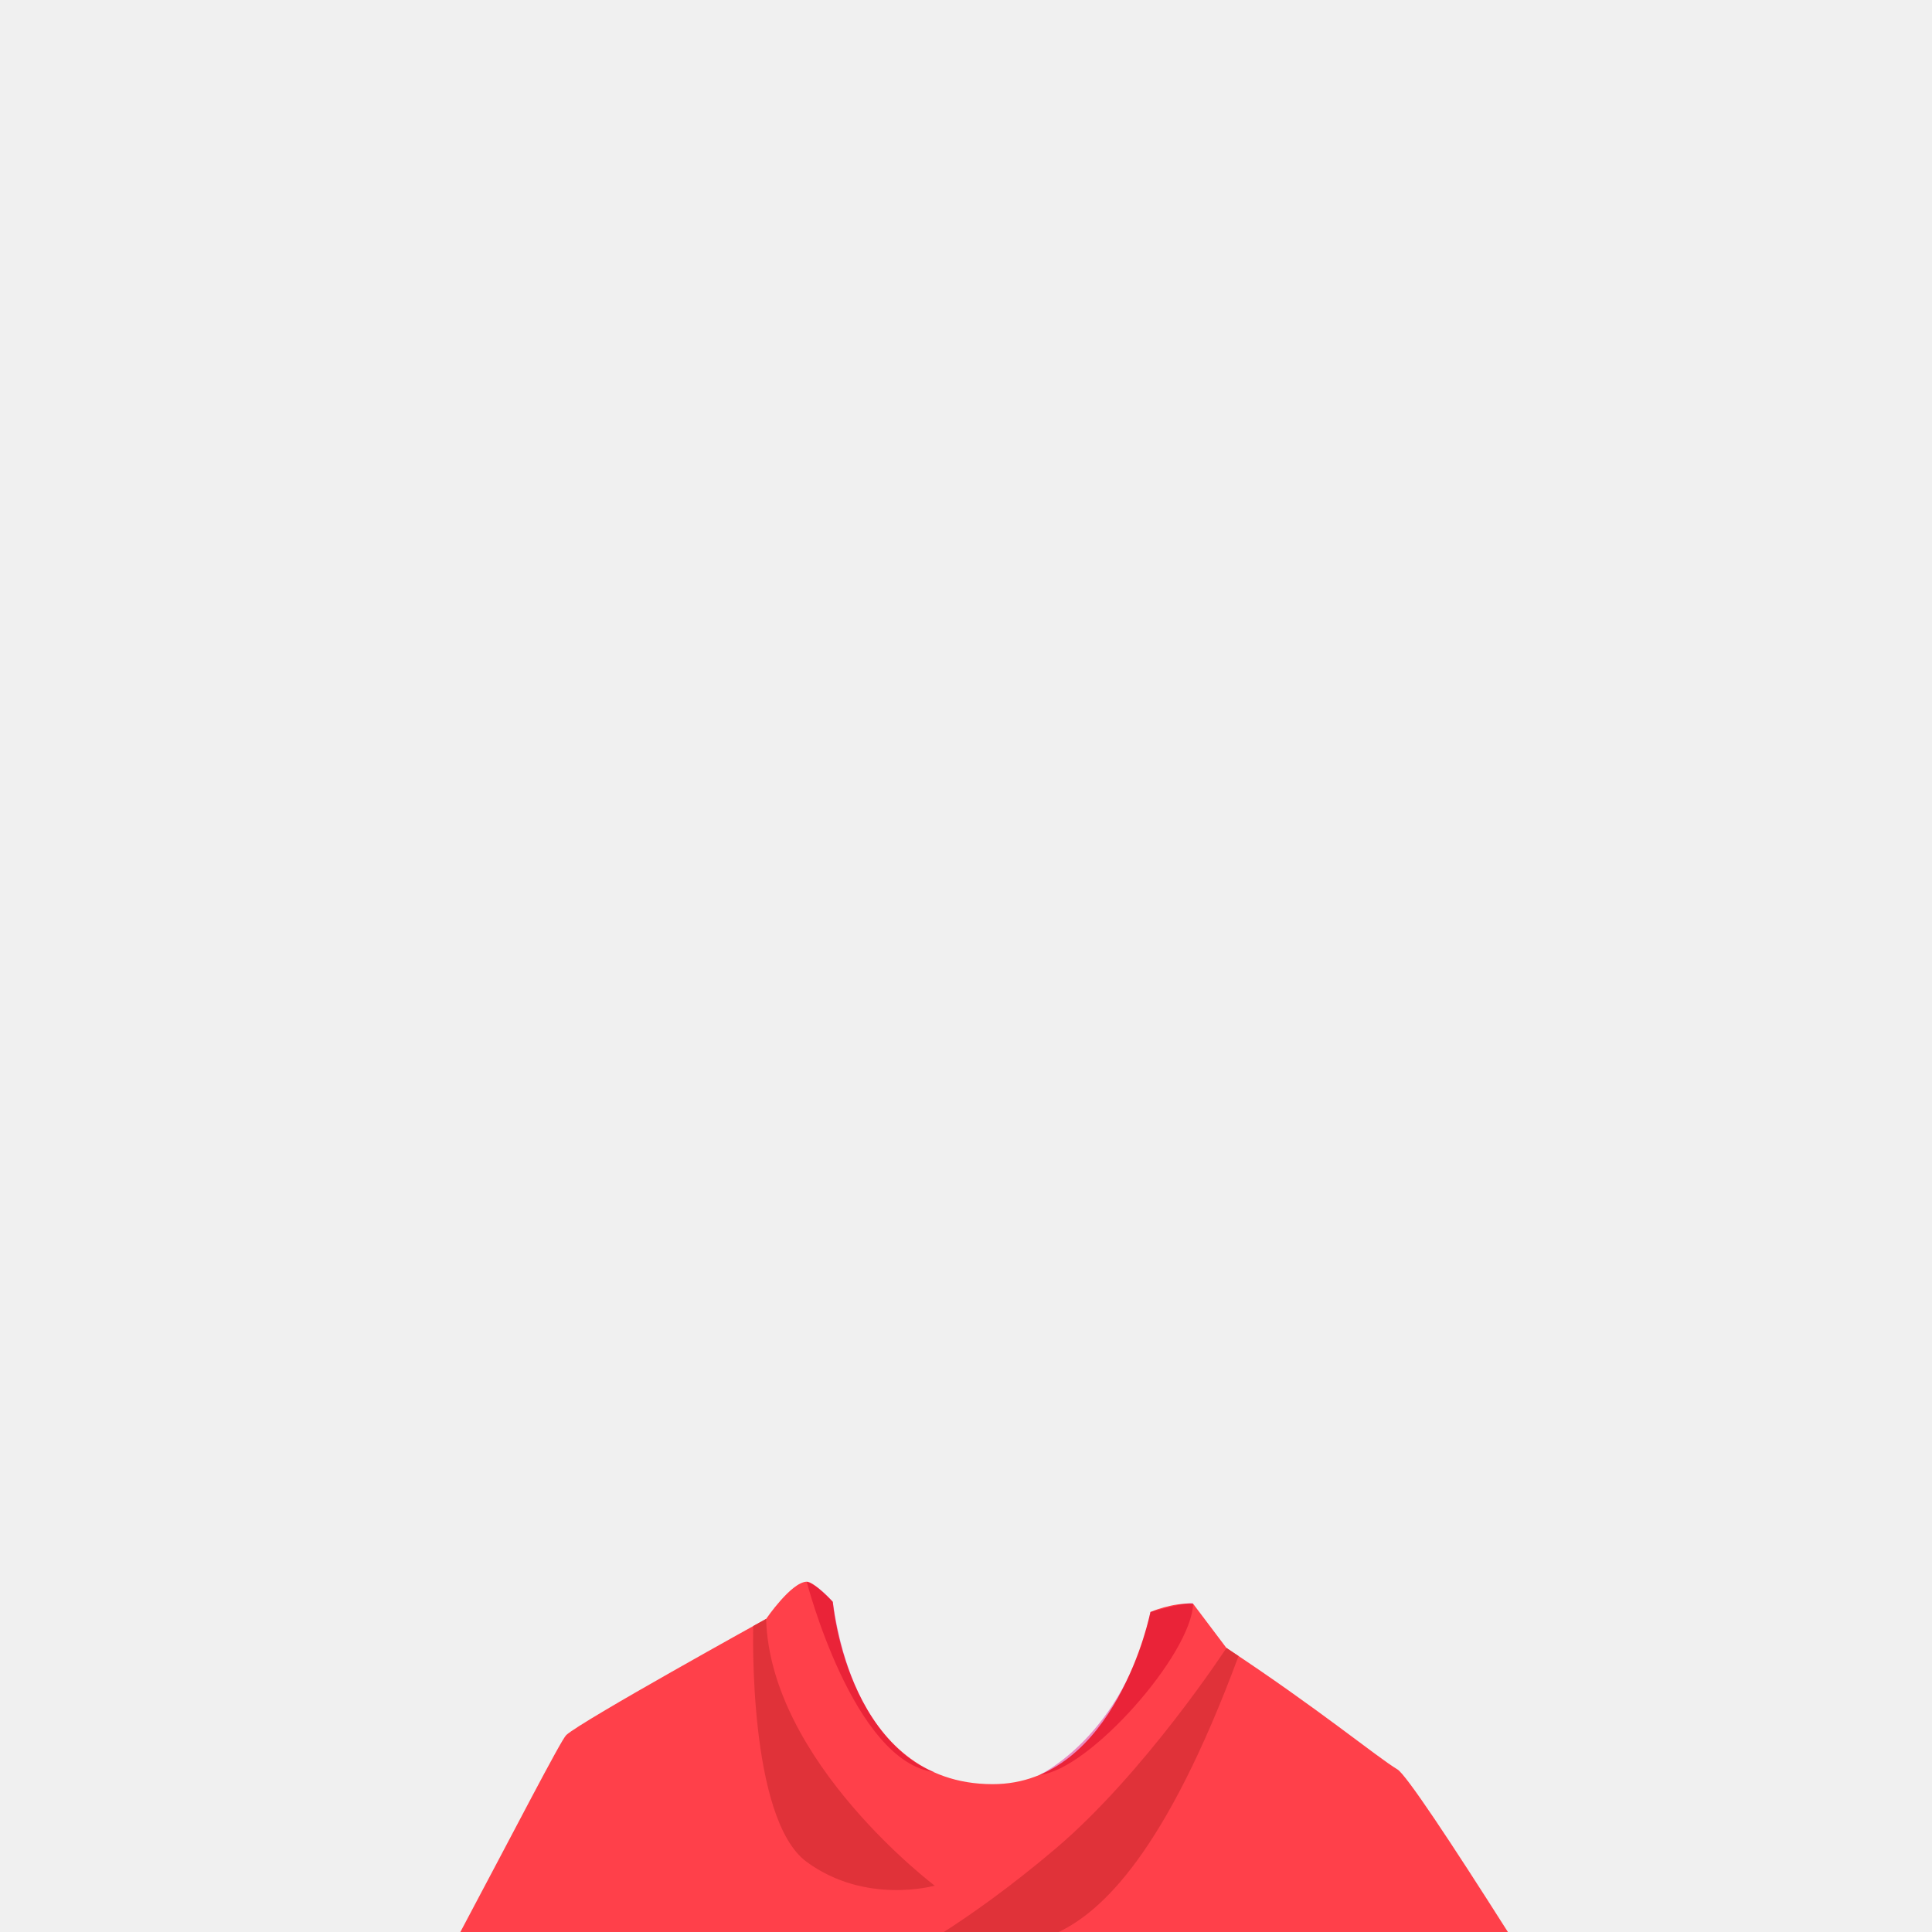
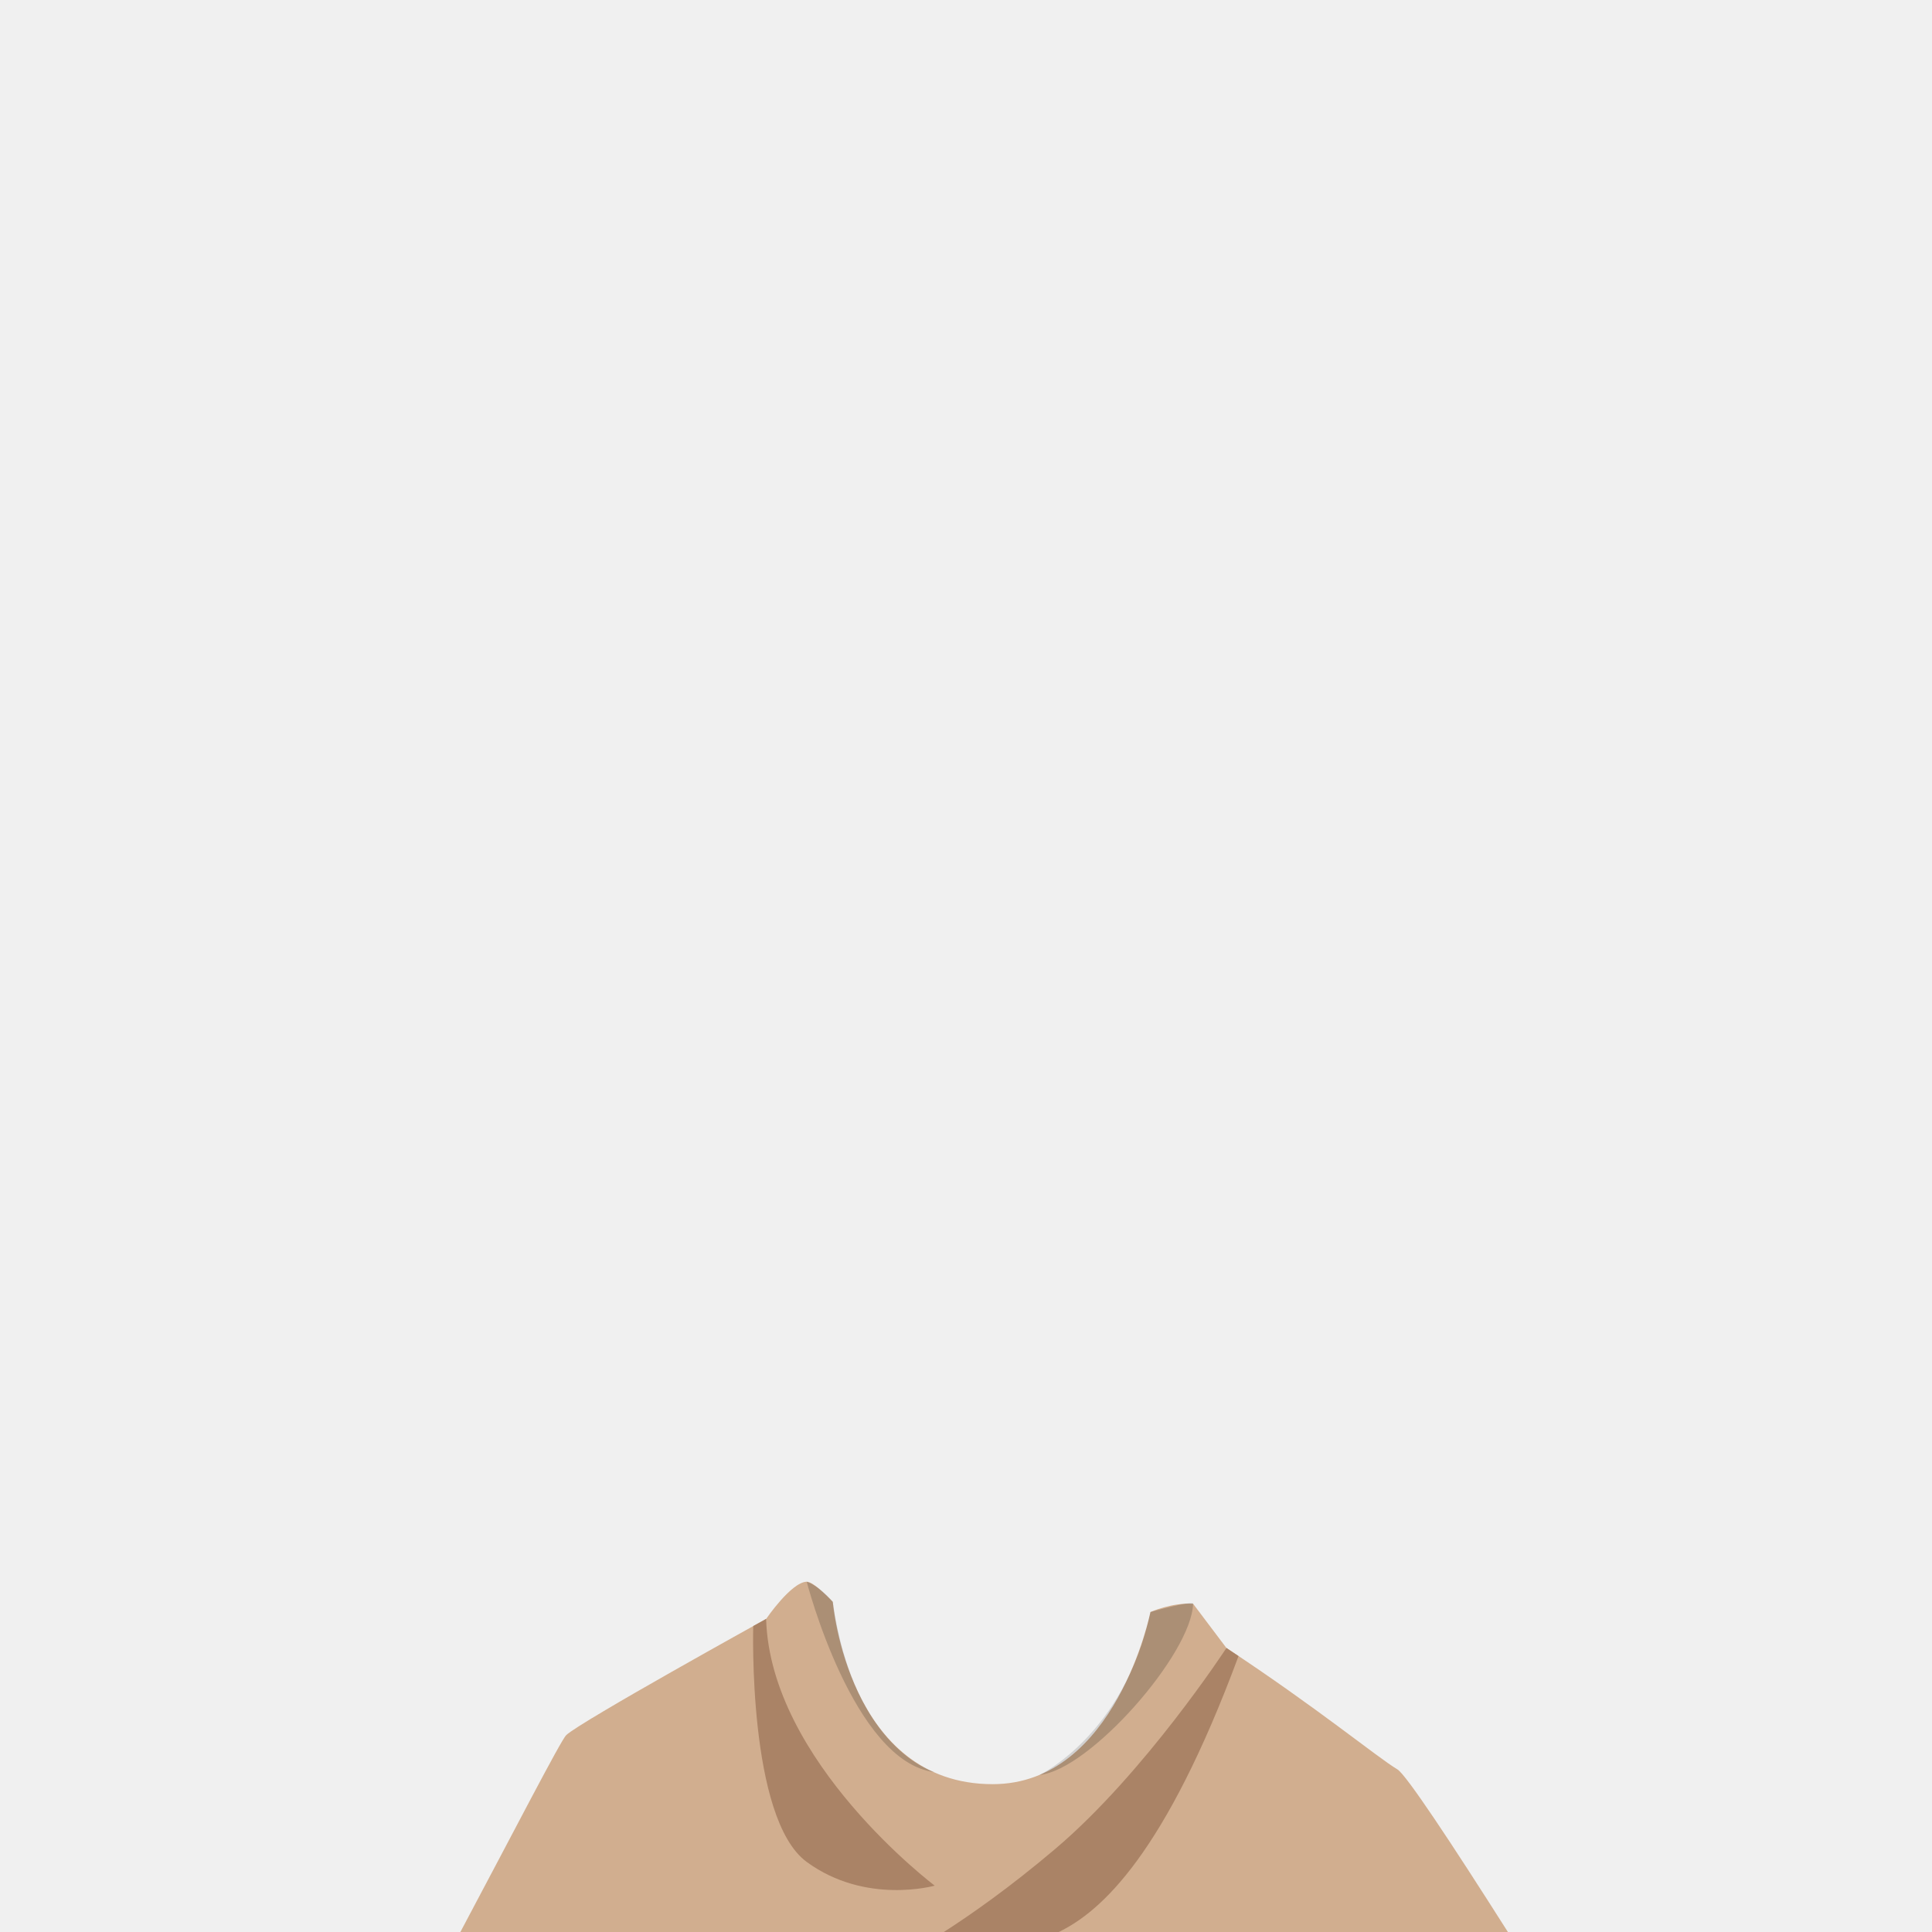
- <svg xmlns="http://www.w3.org/2000/svg" viewBox="0 0 1024 1024">
+ <svg xmlns="http://www.w3.org/2000/svg" xmlns:xlink="http://www.w3.org/1999/xlink" version="1.1" viewBox="0 0 1024 1024">
+   <defs>
+     <linearGradient id="_76" data-name="  76" x1="526.32" y1="550.002" x2="526.32" y2="597.969" gradientUnits="userSpaceOnUse">
+       <stop offset="0" stop-color="#ffc2c4" />
+       <stop offset="1" stop-color="#e5658e" />
+     </linearGradient>
+     <linearGradient id="_300" data-name="  300" x1="567.443" y1="585.065" x2="551.469" y2="581.175" gradientUnits="userSpaceOnUse">
+       <stop offset="0" stop-color="#b04c8e" />
+       <stop offset="1" stop-color="#ffbdac" />
+     </linearGradient>
+     <linearGradient id="_3001" data-name="  300" x1="502.716" y1="585.273" x2="487.488" y2="581.565" xlink:href="#_300" />
+     <linearGradient id="_462" data-name="  462" x1="336.051" y1="1141.592" x2="336.051" y2="1141.592" gradientUnits="userSpaceOnUse">
+       <stop offset="0" stop-color="#fff" />
+       <stop offset="1" stop-color="#ac526a" />
+     </linearGradient>
+   </defs>
  <g style="isolation: isolate;">
-     <g id="Emma_Shirt">
-       <path d="M799.22,1024c-30.22-47.6-53.93-83.41-58.55-86.18-10.8-6.47-42.07-32.36-90.64-64.37l-17.67-23.44c-10.93-.74-22.61,4.37-22.61,4.37,0,0-18.32,91.26-83.61,91.26-76.7,0-84.74-96.64-84.74-96.64,0,0-10.06-10.8-13.82-10.67-8.22.22-21.51,19.72-21.51,19.72,0,0-97.95,54.13-105.95,61.57-2.81,2.62-28.54,52.59-56.11,104.37h555.2Z" style="fill: #ff404a;" />
-       <path d="M406.05,858.05c2.21,75.79,89.36,141.38,89.36,141.38,0,0-36.5,10.39-67.84-12.57-31.34-22.96-28.34-125.02-28.34-125.02l6.82-3.78Z" style="fill: #e03239;" />
+     <g id="layer10-Emma-Hoofd" style="display: none;">
      <g>
-         <path d="M551,940.74c26.5-2.57,80.63-64.11,81.36-90.71.05-1.96-22.59,4.37-22.59,4.37-13.94,65.06-58.77,86.34-58.77,86.34Z" style="fill: #ea8bc2; mix-blend-mode: multiply;" />
-         <path d="M427.57,838.33s24.66,95.7,67.84,100.95c0,0-42.97-12.02-54.01-90.28h0s-6.71-8.24-13.83-10.67Z" style="fill: #ea8bc2; mix-blend-mode: multiply;" />
+         <g>
+           <path d="M667.337,203.608l-184.744-74.335s24.006-30.39,49.193-44.601c9.358-5.291,18.846-8.352,27.329-6.778,18.541,3.411,34.764,13.599,48.625,26.848l.087.044c39.222,37.386,59.511,98.821,59.511,98.821Z" style="fill: #e5b08c;" />
+           <path d="M667.337,203.608l-184.744-74.335s24.006-30.39,49.193-44.601l.743,2.317c23.307,35.724,75.211,17.753,75.211,17.753l.087.044c39.222,37.386,59.511,98.821,59.511,98.821Z" style="fill: #bc845b;" />
+           <path d="M200.392,428.276l4.669,46.52s62.18-204.14,232.713-310.54c0,0,296.61,171.106,424.146,446.008l7.287-34.981s-4.372-240.927-151.584-371.674c-123.588-109.765-298.797-107.858-307.542-107.858s-94.639,41.479-160.331,172.367c-52.929,105.461-49.358,160.159-49.358,160.159Z" style="fill: #e5b08c;" />
+           <path d="M204.567,465.339c2.867,157.522,212.89,262.569,355.641,284.173,156.16,23.633,276.298-60.837,301.712-139.248,0,0,7.287-494.523-454.754-494.523,0,0-206.824,117.493-202.599,349.599Z" style="fill: #bc845b;" />
+           <path d="M437.774,203.608c-40.237,20.859-117.077,101.982-136.601,201.513-19.524,99.53,93.546,199.677,218.924,213.342,125.378,13.664,232.381-61.786,241.189-102.768,8.809-40.982-9.882-187.332-103.423-258.463-93.54-71.13-206.269-60.787-220.089-53.623Z" style="fill: #99440a;" />
+         </g>
+         <path d="M366.354,803.151c49.557-10.482,208.612-29.864,308.26-10.482,0,0,109.289-19.322,132.972-44.413,19.452-20.609,29.938-56.346-21.095-164.229-31.514-66.619-33.796-114.069-49.192-180.371-15.396-66.302-89.308-167.068-178.947-170.348-89.639-3.28-225.512,100.32-238.369,157.066-28.693,126.634-97.246,215.857-102.68,260.7-14.289,117.93,149.05,152.077,149.05,152.077Z" style="fill: #935b18;" />
+         <path d="M632.356,872.578s-28.204,89.683-83.079,105.162c-75.823,21.426-133.366-120.597-133.366-120.597,0,0,46.612-10.976,57.543-29.603,5.422-9.226,5.466-41.409,4.154-71.536-1.354-30.696-4.154-59.293-4.154-59.293h101.533s-.743,25.273-1.268,53.652c-.611,35.506-.873,75.909,1.268,78.052,3.804,3.848,57.369,44.163,57.369,44.163Z" style="fill: #ffa476;" />
+         <path d="M574.987,696.711s-.743,25.273-1.268,53.652c-37.648,22.519-71.404,23-96.111,5.641-1.354-30.696-4.154-59.293-4.154-59.293h101.533Z" style="fill: #ea8c63;" />
+         <g>
+           <path d="M711.792,518.147s32.066-20.377,43.726-19.759c11.661.618,21.429,22.847,23.468,39.518,2.039,16.672-43.145,95.092-83.227,90.769l16.033-110.528Z" style="fill: #ffa476;" />
+           <path d="M341.805,518.147s-32.066-20.377-43.727-19.759c-11.66.618-21.428,22.847-23.467,39.518-2.039,16.672,43.145,95.092,83.227,90.769l-16.033-110.528Z" style="fill: #ffa476;" />
+           <path d="M706.691,612.45c-11.369,26.104-36.73,51.204-66.158,71.318l-.045.044c-38.479,26.323-83.866,44.032-114.169,44.032-29.297,0-72.762-16.572-110.409-41.496-31.046-20.508-58.112-46.7-69.962-73.897-26.236-60.124,8.833-303.811,12.025-308.271,47.924-66.945,165.811-61.304,165.811-61.304,0,0,122.959-5.641,170.883,61.304,3.192,4.46,38.26,248.147,12.025,308.271Z" style="fill: #ffa476;" />
+           <path d="M339.802,475.44s12.443,136.373,48.648,190.257c0,0-24.472-20.452-33.487-36.849,0,0-6.869.593-18.053-4.622,0,0-1.933-39.65,0-85.563,1.933-45.912,2.892-63.222,2.892-63.222Z" style="fill: #ea8c63;" />
+           <path d="M707.803,519.335s-6.912,92.478-43.117,146.361c0,0,14.676-10.613,33.487-36.849,0,0,8.792,1.367,20.666-5.706,0,0,.102-15.063-2.472-38.426-5.032-45.678-8.564-65.379-8.564-65.379Z" style="fill: #ea8c63;" />
+           <path d="M640.489,683.811c-38.479,26.323-83.866,44.032-114.169,44.032-29.297,0-72.762-16.572-110.409-41.496v-.044c30.215,17.666,82.25,31.09,110.409,34.369,27.721,3.235,111.635-35.724,114.169-36.861Z" style="fill: #f89867;" />
+           <g>
+             <path d="M571.873,552.762s2.04,5.466,3.739,12.025c1.699,6.559,2.039,10.084-5.099,11.738-5.791,1.341-16.77.066-21.671,1.899-4.902,1.833,3.037,6.534.765,9.195-6.119,7.168-17.26,11.056-23.286,11.056s-17.166-3.888-23.285-11.056c-2.273-2.661,5.666-7.362.765-9.195-4.902-1.833-15.694,1.004-22.521-1.899-5.593-2.378-5.95-5.179-4.249-11.738,1.699-6.559,3.739-12.025,3.739-12.025-13.598,16.398-7.693,22.736-6.067,23.602,1.625.867,22.85,16.027,31.222,19.749,4.795,2.132,15.28,4.175,20.397,4.175s15.601-2.043,20.396-4.175c8.371-3.722,29.596-18.883,31.222-19.749,1.625-.866,7.531-7.204-6.065-23.602Z" style="fill: url(#_76); mix-blend-mode: multiply; opacity: .5;" />
+             <path d="M568.727,579.791c-10.702-2.469-18.611,1.006-17.592,3.783,1.02,2.776,3.22,4.684,5.873,4.051,6.466-1.542,11.719-7.834,11.719-7.834Z" style="fill: url(#_300); mix-blend-mode: multiply; opacity: .5;" />
+             <path d="M487.913,583.383c-4.057-4.667,15.547-3.866,15.547-1.406s-5.099,6.763-7.648,5.841c-2.55-.922-4.584-.622-7.898-4.435Z" style="fill: url(#_3001); mix-blend-mode: multiply; opacity: .5;" />
+           </g>
+         </g>
+         <g>
+           <path d="M807.567,765.842c-18.889,37.299-83.385,44.47-83.385,44.47l14.343-33.801s-40.579,26.629-77.746,23.219c0,0,75.516-36.949,54.616-224.36-6.559-58.681-24.488-157.634-24.488-157.634,0,0-56.451-71.711-82.337-119.067-2.056-3.717-3.847-7.259-5.466-10.582,0,0-18.454.7-46.613,5.903-55.751,10.232-149.5,38.129-212.728,112.945,0,0-.83,12.55-1.968,31.964-2.58,44.163-6.603,123.789-5.509,171.363,2.098,91.782,43.201,172.545,60.692,205.427,0,0-83.823-2.405-105.687-23,0,0-21.863-39.223-26.236-57.806,0,0,4.373,30.608,15.304,51.379,0,0-77.264-30.259-36.424-149.326,17.315-50.503,44.689-150.812,49.761-192.746.394-3.192.831-6.384,1.312-9.488,0,0,0-.044.043-.088,11.588-75.253,51.073-133.628,86.973-163.231,55.751-45.913,121.821-69.481,204.421-47.137,68.519,18.54,124.62,79.888,148.365,153.261,8.7,27.066,11.104,46.131,12.767,66.42,2.929,35.243,3.717,74.204,32.182,165.067,21.471,68.607,31.002,150.55,27.81,156.846Z" style="fill: #c6974e;" />
+           <path d="M291.29,792.67c-20.405-145.238,9.474-244.352,9.474-244.352,0,0-58.302,62.674-35.71,186.565l26.236,57.786Z" style="fill: #9e6c2a;" />
+           <path d="M738.508,776.508c25.027-65.673,20.885-169.866,0-227.085-20.886-57.22-22.141-121.147-22.141-121.147,0,0,49.812,179.277,62.701,248.408,12.889,69.131-54.887,133.628-54.887,133.628l14.327-33.804Z" style="fill: #9e6c2a;" />
+           <path d="M608.583,298.673c67.5,49.232,128.256,85.448,128.256,85.448l3.807,14.053s-39.421-25.96-73.309-42.617c-33.887-16.657-58.754-56.885-58.754-56.885Z" style="fill: #9e6c2a;" />
+           <path d="M690.885,417.757c27.706,40.974,57.647,47.582,57.647,47.582l-2.926-22.296-54.721-25.287Z" style="fill: #9e6c2a;" />
+           <path d="M745.607,443.054s-70.909-147.629-189.117-149.063c-181.391-2.201-232.11,51.119-232.11,51.119,16.741-32.065,37.743-57.316,57.643-73.725,55.751-45.913,121.821-69.481,204.421-47.137,68.519,18.54,124.62,79.888,148.365,153.261,8.7,27.066,10.799,65.546,10.799,65.546Z" style="fill: #935b18;" />
+           <path d="M396.977,815.69s-42.283-23.962-80.807-96.198c-38.479-72.236,1.356-168.26,25.011-284.834l.613,4.241c-2.58,44.163-6.603,123.789-5.509,171.363,2.098,91.782,43.201,172.545,60.692,205.427Z" style="fill: #9e6c2a;" />
+           <path d="M603.118,288.095s-108.5-53.124-169.716-19.978c-61.217,33.147-89.639,138.819-89.639,138.819,0,0,80.894-104.214,259.355-118.841Z" style="fill: #9e6c2a;" />
+         </g>
      </g>
-       <path d="M561.17,1024c22.56-10.92,56.38-41.31,95.28-146.24l-6.41-4.31s-43.19,66.22-90.71,106.49c-23.99,20.33-44.58,34.76-59.08,44.06h60.92Z" style="fill: #e03239;" />
+     </g>
+     <g id="layer9-Emma-Ogen-Normaal" style="display: none;">
+       <g>
+         <g>
+           <path d="M353.461,406.936s36.21-18.158,106.901-21.832c0,0,14.575-13.565,17.855-32.67,0,0-80.801-10.358-124.756,54.502Z" style="fill: #935b18;" />
+           <path d="M462.17,514.415s-1.444,5.072-8.002,0c-1.924-1.487-4.985-2.711-9.095-3.716-3.804-1.006-8.439-1.749-13.861-2.317h-.044c-8.658-1.006-19.152-1.53-30.959-1.662-1.354,0-2.666-.088-3.979-.174-5.729-.35-11.15-1.356-16.047-2.712-16.573-4.547-27.898-13.205-29.515-16.397-2.186-4.373,0-16.747,13.861-34.106,13.817-17.316,53.171-23.481,73.592-10.32,20.419,13.118,24.049,62.66,24.049,71.405Z" style="fill: #fff;" />
+           <path d="M345.988,440.86s-6.171,20.537,6.179,32.826c0,0,26.325-44.726,69.775-32.15,25.474,7.373,36.148,40.137,36.148,40.137,0,0-1.93-25.075-19.968-38.681-38.411-28.976-92.134-2.132-92.134-2.132Z" style="fill: #281716;" />
+           <path d="M414.769,449.175c-21.12,0-38.26,17.141-38.26,38.261,0,5.859,1.312,11.413,3.673,16.397,4.897,1.356,10.318,2.362,16.047,2.712,1.312.087,2.624.174,3.979.174,11.806.131,22.301.656,30.959,1.662h.044c5.422.568,10.057,1.311,13.861,2.317,4.985-6.471,7.915-14.517,7.915-23.262,0-21.12-17.097-38.261-38.217-38.261Z" style="fill: #908d66;" />
+           <path d="M394.954,475.888s-5.061-16.706-21.761-11.28c0,0,7.232,14.289,21.761,11.28Z" style="fill: #d1c9c9;" />
+         </g>
+         <g>
+           <path d="M699.179,406.936s-36.21-18.158-106.901-21.832c0,0-14.575-13.565-17.854-32.67,0,0,80.801-10.358,124.755,54.502Z" style="fill: #935b18;" />
+           <path d="M590.471,514.415s1.444,5.072,8.002,0c1.923-1.487,4.985-2.711,9.095-3.716,3.803-1.006,8.439-1.749,13.86-2.317h.044c8.658-1.006,19.153-1.53,30.959-1.662,1.355,0,2.666-.088,3.979-.174,5.729-.35,11.151-1.356,16.048-2.712,16.572-4.547,27.897-13.205,29.515-16.397,2.187-4.373,0-16.747-13.86-34.106-13.817-17.316-53.171-23.481-73.592-10.32-20.42,13.118-24.049,62.66-24.049,71.405Z" style="fill: #fff;" />
+           <path d="M706.651,440.86s6.172,20.537-6.178,32.826c0,0-26.325-44.726-69.776-32.15-25.474,7.373-36.148,40.137-36.148,40.137,0,0,1.93-25.075,19.968-38.681,38.411-28.976,92.134-2.132,92.134-2.132Z" style="fill: #281716;" />
+           <path d="M599.654,487.436c0,8.745,2.929,16.791,7.915,23.262,3.803-1.006,8.439-1.749,13.86-2.317h.044c8.658-1.006,19.153-1.53,30.959-1.662,1.355,0,2.666-.088,3.979-.174,5.729-.35,11.151-1.356,16.048-2.712,2.361-4.984,3.673-10.537,3.673-16.397,0-21.12-17.141-38.261-38.261-38.261s-38.216,17.141-38.216,38.261Z" style="fill: #726e48;" />
+           <path d="M657.686,475.888s5.062-16.706,21.761-11.28c0,0-7.232,14.289-21.761,11.28Z" style="fill: #d1c9c9;" />
+         </g>
+       </g>
+       <ellipse cx="635.287" cy="481.673" rx="20.461" ry="19.306" style="fill: #3e031e;" />
+       <ellipse cx="415.839" cy="481.673" rx="20.461" ry="19.306" style="fill: #3e031e;" />
+     </g>
+     <g id="layer8-Emma-Ogen-Wijd" style="display: none;">
+       <g>
+         <g>
+           <path d="M369.277,399.366s39.542-14.297,87.449-14.912c0,0,12.246-14.758,14.706-32.588,0,0-44.611-1.558-72.552,14.757-27.941,16.315-29.602,32.743-29.602,32.743Z" style="fill: #935b18;" />
+           <path d="M465.513,504.492c-2.767-31.934-10.298-62.856-25.977-70.711-15.678-7.856-69.379-10.787-74.171,20.072-4.793,30.858,10.074,51.254,17.452,56.788,7.378,5.534,46.114,10.145,60.87,8.301,14.756-1.845,16.948,2.719,19.983.413,3.035-2.306,1.844-14.862,1.844-14.862Z" style="fill: #fff;" />
+           <path d="M456.671,459.122s-2.554-25.34-32.397-37.162c-24.814-9.828-65.129,6.009-65.129,6.009,0,0-2.459,15.655,6.221,27.644,0,0,11.554-26.434,49.723-23.979,27.036,1.739,41.583,27.488,41.583,27.488Z" style="fill: #281716;" />
+           <path d="M452.532,480.722c0,16.353-13.257,29.611-29.611,29.611s-29.611-13.257-29.611-29.611,13.257-29.611,29.611-29.611,29.611,13.257,29.611,29.611Z" style="fill: #726e48;" />
+           <path d="M442.041,480.722c0,10.56-8.56,19.12-19.12,19.12s-19.12-8.56-19.12-19.12,8.56-19.12,19.12-19.12,19.12,8.56,19.12,19.12Z" style="fill: #3e031e;" />
+           <path d="M395.615,456.992s14.488,1.647,16.141,15.805c0,0-11.203-1.976-16.141-15.805Z" style="fill: #fff;" />
+         </g>
+         <g>
+           <path d="M683.362,399.366s-39.542-14.297-87.449-14.912c0,0-12.246-14.758-14.706-32.588,0,0,44.611-1.558,72.552,14.757,27.941,16.315,29.602,32.743,29.602,32.743Z" style="fill: #935b18;" />
+           <path d="M587.126,504.492c2.767-31.934,10.299-62.856,25.977-70.711,15.679-7.856,69.379-10.787,74.171,20.072,4.793,30.858-10.074,51.254-17.452,56.788-7.378,5.534-46.114,10.145-60.87,8.301-14.756-1.845-16.948,2.719-19.983.413-3.035-2.306-1.844-14.862-1.844-14.862Z" style="fill: #fff;" />
+           <path d="M595.969,459.122s2.554-25.34,32.397-37.162c24.814-9.828,65.129,6.009,65.129,6.009,0,0,2.459,15.655-6.221,27.644,0,0-11.554-26.434-49.723-23.979-27.036,1.739-41.583,27.488-41.583,27.488Z" style="fill: #281716;" />
+           <path d="M600.107,480.722c0,16.353,13.257,29.611,29.611,29.611s29.612-13.257,29.612-29.611-13.258-29.611-29.612-29.611-29.611,13.257-29.611,29.611Z" style="fill: #726e48;" />
+           <path d="M610.598,480.722c0,10.56,8.56,19.12,19.12,19.12s19.12-8.56,19.12-19.12-8.56-19.12-19.12-19.12-19.12,8.56-19.12,19.12Z" style="fill: #3e031e;" />
+           <path d="M657.025,456.992s-14.487,1.647-16.141,15.805c0,0,11.203-1.976,16.141-15.805Z" style="fill: #fff;" />
+         </g>
+       </g>
+     </g>
+     <g id="layer7-Emma-Ogen-Dicht" style="display: none;">
+       <path d="M460.741,481.244s-16.824-16.686-48.924-16.686c-12.132,0-22.776,1.235-42.382,13.176,0,0,12.283-4.28,40.72-4.28,30.167,0,50.586,7.79,50.586,7.79Z" style="fill: #281716;" />
+       <path d="M591.899,482.625s16.824-16.686,48.924-16.686c12.132,0,22.776,1.235,42.382,13.176,0,0-12.283-4.28-40.72-4.28-30.167,0-50.586,7.79-50.586,7.79Z" style="fill: #281716;" />
+       <path d="M353.461,406.936s36.21-18.158,106.901-21.832c0,0,14.575-13.565,17.855-32.67,0,0-80.801-10.358-124.756,54.502Z" style="fill: #935b18;" />
+       <path d="M699.179,406.936s-36.21-18.158-106.901-21.832c0,0-14.575-13.565-17.854-32.67,0,0,80.801-10.358,124.755,54.502Z" style="fill: #935b18;" />
+     </g>
+     <g id="layer6-Emma-Mond-SmalOpen" style="display: none;">
+       <g>
+         <path d="M469.67,637.715c2.609-.567,29.057-17.559,57.278-17.559s58.323,17.559,58.323,17.559c0,0-26.592,35.164-56.586,35.164s-59.014-35.164-59.014-35.164Z" style="fill: #95344d;" />
+         <path d="M560.477,619.565c-12.668-8.508-25.9-12.478-33.008-12.478s-20.34,3.97-33.008,12.478c-12.668,8.507-27.447,18.149-27.447,18.149,0,0,11.084,0,26.919-6.806s33.536-6.239,33.536-6.239c0,0,17.701-.567,33.535,6.239,15.835,6.806,26.919,6.806,26.919,6.806,0,0-14.78-9.642-27.447-18.149Z" style="fill: #e0223b;" />
+         <path d="M585.27,637.715s-1.355,2.719-21.641,16.684c-20.288,13.965-35.991,14.26-35.991,14.26,0,0-16.039-.295-36.328-14.26-20.288-13.966-21.641-16.684-21.641-16.684,0,0,28.624,60.2,57.632,60.665l-.002.022c.058,0,.113-.01.169-.011.058,0,.113.011.169.011v-.022c29.007-.465,57.632-60.665,57.632-60.665Z" style="fill: #ff524c;" />
+         <path d="M493.934,630.909s17.668,3.025,67.071,0c0,0-17.787-8.507-33.535-8.507s-33.536,8.507-33.536,8.507Z" style="fill: #fff;" />
+         <path d="M531.487,666.657c15.68-1.8,42.183-16.365,35.679-20.139-15.167-8.802-46.863-6.97-63.672,7.882-3.77,3.331,12.313,14.058,27.993,12.257Z" style="fill: #ffc7ac; mix-blend-mode: overlay; opacity: .3;" />
+       </g>
+       <path d="M540.732,670.543c-3.781.292,1.559,9.166,7.922,8.379s13.312-8.869,10.65-11.439c-2.662-2.57-14.791,2.768-18.572,3.06Z" style="fill: #ffccb8; mix-blend-mode: soft-light;" />
+     </g>
+     <g id="layer5-Emma-Mond-BreedOpen" style="display: none;">
+       <g>
+         <path d="M528.515,681.979c44.512,0,86.465-58.281,86.465-58.281,0,0-77.703-26.269-172.929,0,0,0,36.136,58.281,86.465,58.281Z" style="fill: #95344d;" />
+         <path d="M468.985,639.557c-5.641,10.53,30.372,39.931,55.575,40.733,25.203.801,61.391-22.265,50.405-32.79-10.986-10.525-100.96-17.315-105.981-7.943Z" style="fill: #ffc7ac; mix-blend-mode: overlay; opacity: .5;" />
+         <path d="M452.022,621.897s5.58,1.8,9.249,3.08c0,0,79.119,5.843,137.942.202l7.521-3.724c-.159-.006-83.948-20.071-154.711.442Z" style="fill: #fff;" />
+         <path d="M573.409,667.083c-3.231,1.342-23.426,11.816-45.317,11.816s-42.085-10.474-45.316-11.816c-3.231-1.342,32.388,22.145,45.316,22.145s48.548-23.487,45.317-22.145Z" style="fill: #fff;" />
+         <path d="M622.657,620.636s-20.404-1.836-30.235-4.25c-9.537-2.342-34.799-10.818-63.907-10.818-25.617,0-54.455,8.06-63.9,10.34-10.959,2.646-30.242,4.728-30.242,4.728l7.677,3.061c80.641-14.926,102.242-10.68,172.929,0l7.677-3.061Z" style="fill: #e0223b;" />
+         <path d="M603.404,636.784c-26.985,29.102-49.211,45.194-74.889,45.194s-48.75-14.676-75.735-43.778c-1.292-1.394,30.58,61.628,75.739,61.628s76.178-64.439,74.885-63.045Z" style="fill: #ff524c;" />
+       </g>
+       <path d="M550.158,680.688c-2.988.231,1.232,7.244,6.261,6.622s10.52-7.009,8.417-9.04c-2.104-2.031-11.689,2.187-14.677,2.418Z" style="fill: #ffccb8; mix-blend-mode: soft-light;" />
+     </g>
+     <g id="layer4-Emma-Mond-Sip" style="display: none;">
+       <g>
+         <path d="M527.531,620.569s-38.037,2.39-63.466,36.778c0,0,31.187-18.375,63.8-18.988,32.613-.613,64.468,16.578,64.468,16.578-26.703-33.409-64.803-34.368-64.803-34.368Z" style="fill: #e0223b;" />
+         <path d="M528.594,666.914c25.12-.629,53.313-16.673,53.313-16.673-25.255-13.865-52.065-12.049-54.042-11.894-1.981-.081-28.84-.889-53.557,13.916,0,0,28.776,14.974,53.902,14.658v.014c.064-.001.129-.009.193-.011.064,0,.128.004.192.003v-.014Z" style="fill: #ff524c;" />
+       </g>
+       <path d="M540.066,650.226c-3.781.292,1.559,9.166,7.922,8.379s13.312-8.869,10.65-11.439c-2.662-2.57-14.791,2.768-18.572,3.06Z" style="fill: #ffccb8; mix-blend-mode: soft-light;" />
+     </g>
+     <g id="layer3-Emma-Mond-Neutraal" style="display: none;">
+       <g>
+         <path d="M560.477,627.657c-12.668-8.508-25.9-5.956-33.008-5.956s-20.34-2.552-33.008,5.956c-12.668,8.507-27.447,14.149-27.447,14.149,0,0,11.084,4,26.919-2.806s33.536.283,33.536.283c0,0,17.701-7.09,33.535-.283,15.835,6.806,26.919,2.806,26.919,2.806,0,0-14.78-5.642-27.447-14.149Z" style="fill: #e0223b;" />
+         <path d="M587.924,641.806s-5.13,2.926-24.296-2.806c-23.597-7.058-35.991.283-35.991.283,0,0-10.286-7.917-33.704-.283-21.641,7.055-26.919,2.806-26.919,2.806,0,0,30.664,27.651,59.672,28.117h0c.058,0-.055,0,0,0,.058,0-.056,0,0,0,29.007-.465,61.238-28.117,61.238-28.117Z" style="fill: #ff524c;" />
+       </g>
+       <path d="M540.732,646.731c-3.781.292,1.559,9.166,7.922,8.379s13.312-8.869,10.65-11.439c-2.662-2.57-14.791,2.768-18.572,3.06Z" style="fill: #ffccb8; mix-blend-mode: soft-light;" />
+     </g>
+     <g id="layer2-Emma-Mond-Lach" style="display: none;">
+       <g>
+         <path d="M442.202,604.666s39.892,65.625,86.312,65.625,86.312-65.625,86.312-65.625c0,0-39.332,25.331-86.312,25.331s-86.312-25.331-86.312-25.331Z" style="fill: #95344d;" />
+         <path d="M482.604,640.895c-4.58,5.198,32.129,21.378,44.041,21.741,11.911.362,41.34-13.406,44.041-18.842,2.7-5.435-83.932-7.609-88.082-2.899Z" style="fill: #ffc7ac; mix-blend-mode: overlay; opacity: .3;" />
+         <path d="M588.254,612.68c-26.715,8.117-59.74,5.529-59.74,5.529,0,0-33.025,2.588-59.74-5.529-26.717-8.117-30.994-11.354-30.994-11.354,0,0,40.971,33.765,90.735,33.765s90.734-33.765,90.734-33.765c0,0-4.278,3.237-30.994,11.354Z" style="fill: #e0223b;" />
+         <path d="M528.514,665.172s-45.205-4.16-86.312-60.506c0,0,27.309,81.16,86.312,81.16s86.312-81.16,86.312-81.16c-41.107,56.346-86.312,60.506-86.312,60.506Z" style="fill: #ff524c;" />
+         <path d="M592.562,618.213s-10.044,11.261-26.133,20.088c-10.435,5.826-23.437,10.565-37.915,10.565-15.131,0-28.653-5.218-39.35-11.348v-.044c-15.218-8.696-24.696-19.262-24.696-19.262,9.696,5.043,19.088,8.565,27.523,11.087h.044c21.174,6.217,36.48,5.783,36.48,5.783,0,0,13.652.391,33.002-4.826,9.305-2.478,19.957-6.305,31.045-12.044Z" style="fill: #fff;" />
+         <path d="M464.468,618.213c9.696,5.043,19.088,8.565,27.523,11.087h-.305s-3.609,1.13-2.522,8.174c-15.218-8.696-24.696-19.262-24.696-19.262Z" style="fill: #fff;" />
+         <path d="M592.562,618.213s-10.044,11.261-26.133,20.088c0,0,.303-4.435-4.913-8.044,9.305-2.478,19.957-6.305,31.045-12.044Z" style="fill: #fff;" />
+       </g>
+       <path d="M554.57,660.307c-3.781.292,1.559,9.166,7.922,8.379s13.312-8.869,10.65-11.439c-2.662-2.57-14.791,2.768-18.572,3.06Z" style="fill: #ffccb8; mix-blend-mode: soft-light;" />
+     </g>
+     <g id="layer1-Emma-Shirt">
+       <path d="M799.219,1024c-30.224-47.601-53.935-83.409-58.553-86.182-10.801-6.471-42.065-32.357-90.644-64.365l-17.666-23.437c-10.931-.744-22.606,4.372-22.606,4.372,0,0-18.321,91.257-83.605,91.257-76.697,0-84.741-96.635-84.741-96.635,0,0-10.057-10.8-13.818-10.67-8.22.219-21.513,19.721-21.513,19.721,0,0-97.947,54.133-105.949,61.566-2.806,2.618-28.54,52.592-56.108,104.372h555.204Z" style="fill: #d1ae8f;" />
+       <path d="M406.053,858.052c2.206,75.786,89.357,141.376,89.357,141.376,0,0-36.501,10.385-67.839-12.571-31.337-22.956-28.341-125.02-28.341-125.02l6.822-3.785Z" style="fill: #aa8366;" />
+       <g>
+         <path d="M550.998,940.744c26.5-2.568,80.629-64.114,81.357-90.714.054-1.96-22.592,4.373-22.592,4.373-13.944,65.059-58.766,86.341-58.766,86.341Z" style="fill: #d1d1d1; mix-blend-mode: multiply;" />
+         <path d="M336.051,1141.592" style="fill: url(#_462); mix-blend-mode: multiply; opacity: .5;" />
+         <path d="M427.571,838.326s24.66,95.7,67.839,100.954c0,0-42.974-12.023-54.01-90.28h0s-6.705-8.237-13.828-10.674Z" style="fill: #d1d1d1; mix-blend-mode: multiply;" />
+       </g>
+       <path d="M561.169,1024c22.561-10.922,56.385-41.307,95.279-146.244l-6.413-4.305s-43.186,66.218-90.707,106.49c-23.993,20.334-44.576,34.755-59.085,44.059h60.925Z" style="fill: #aa8366;" />
    </g>
  </g>
</svg>
